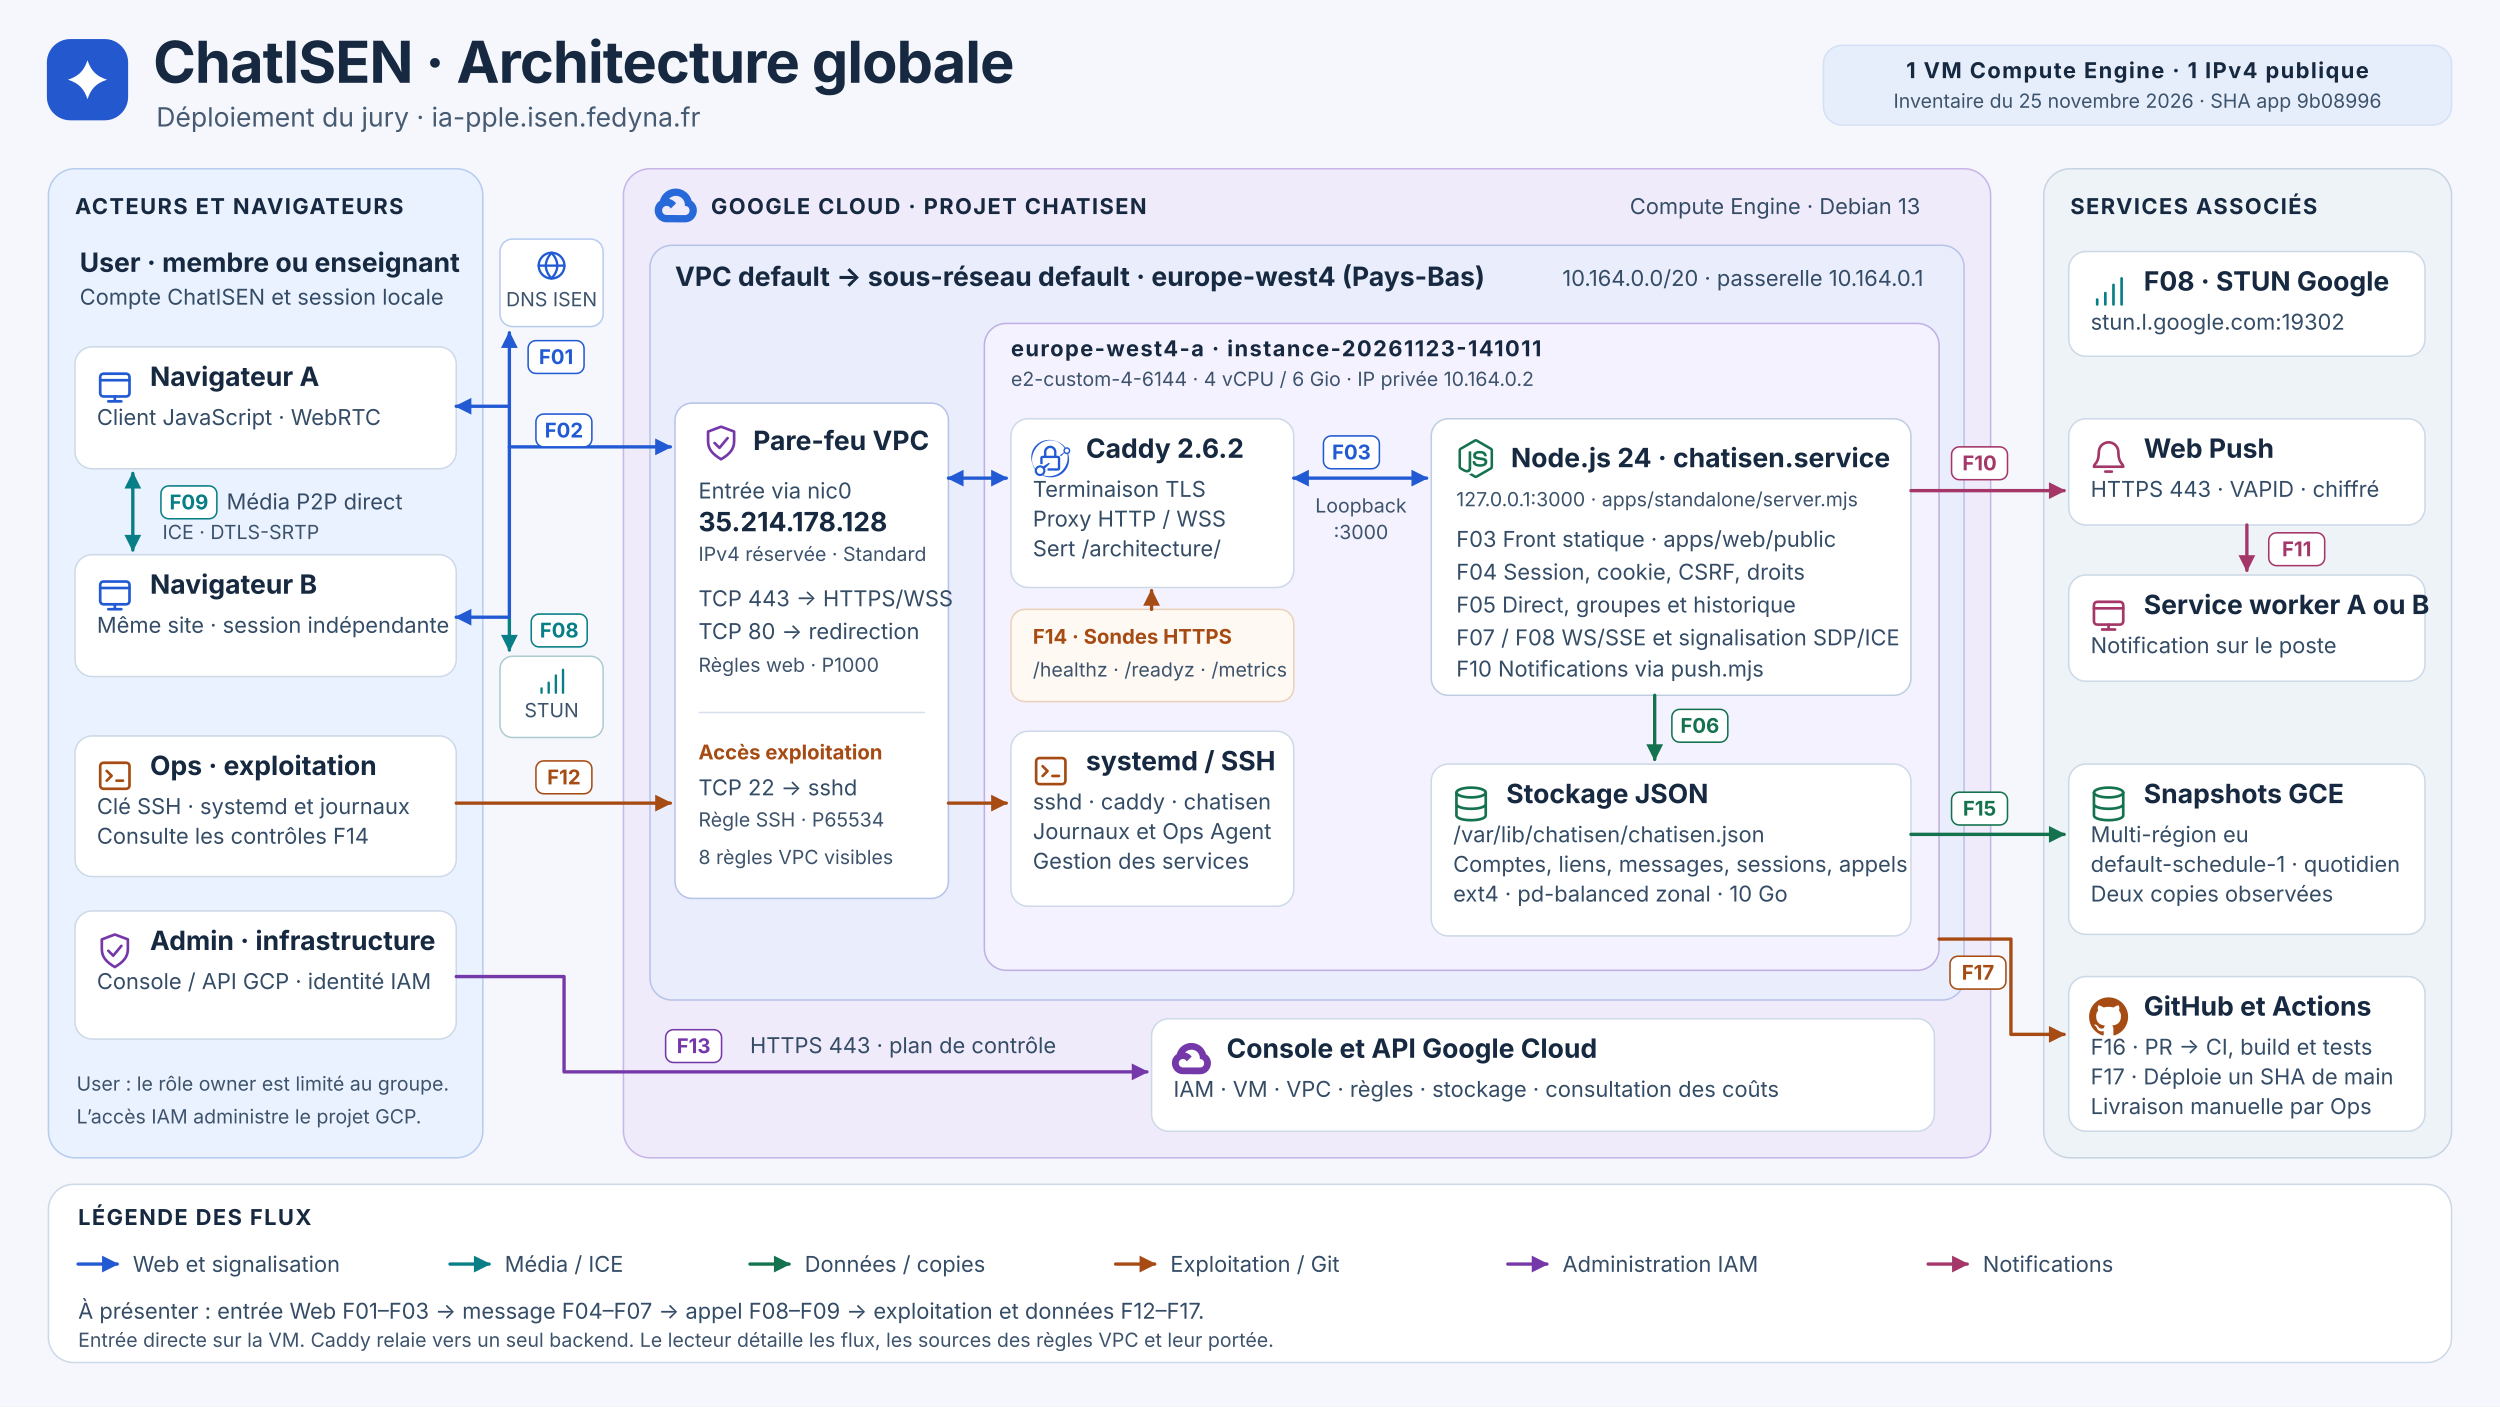
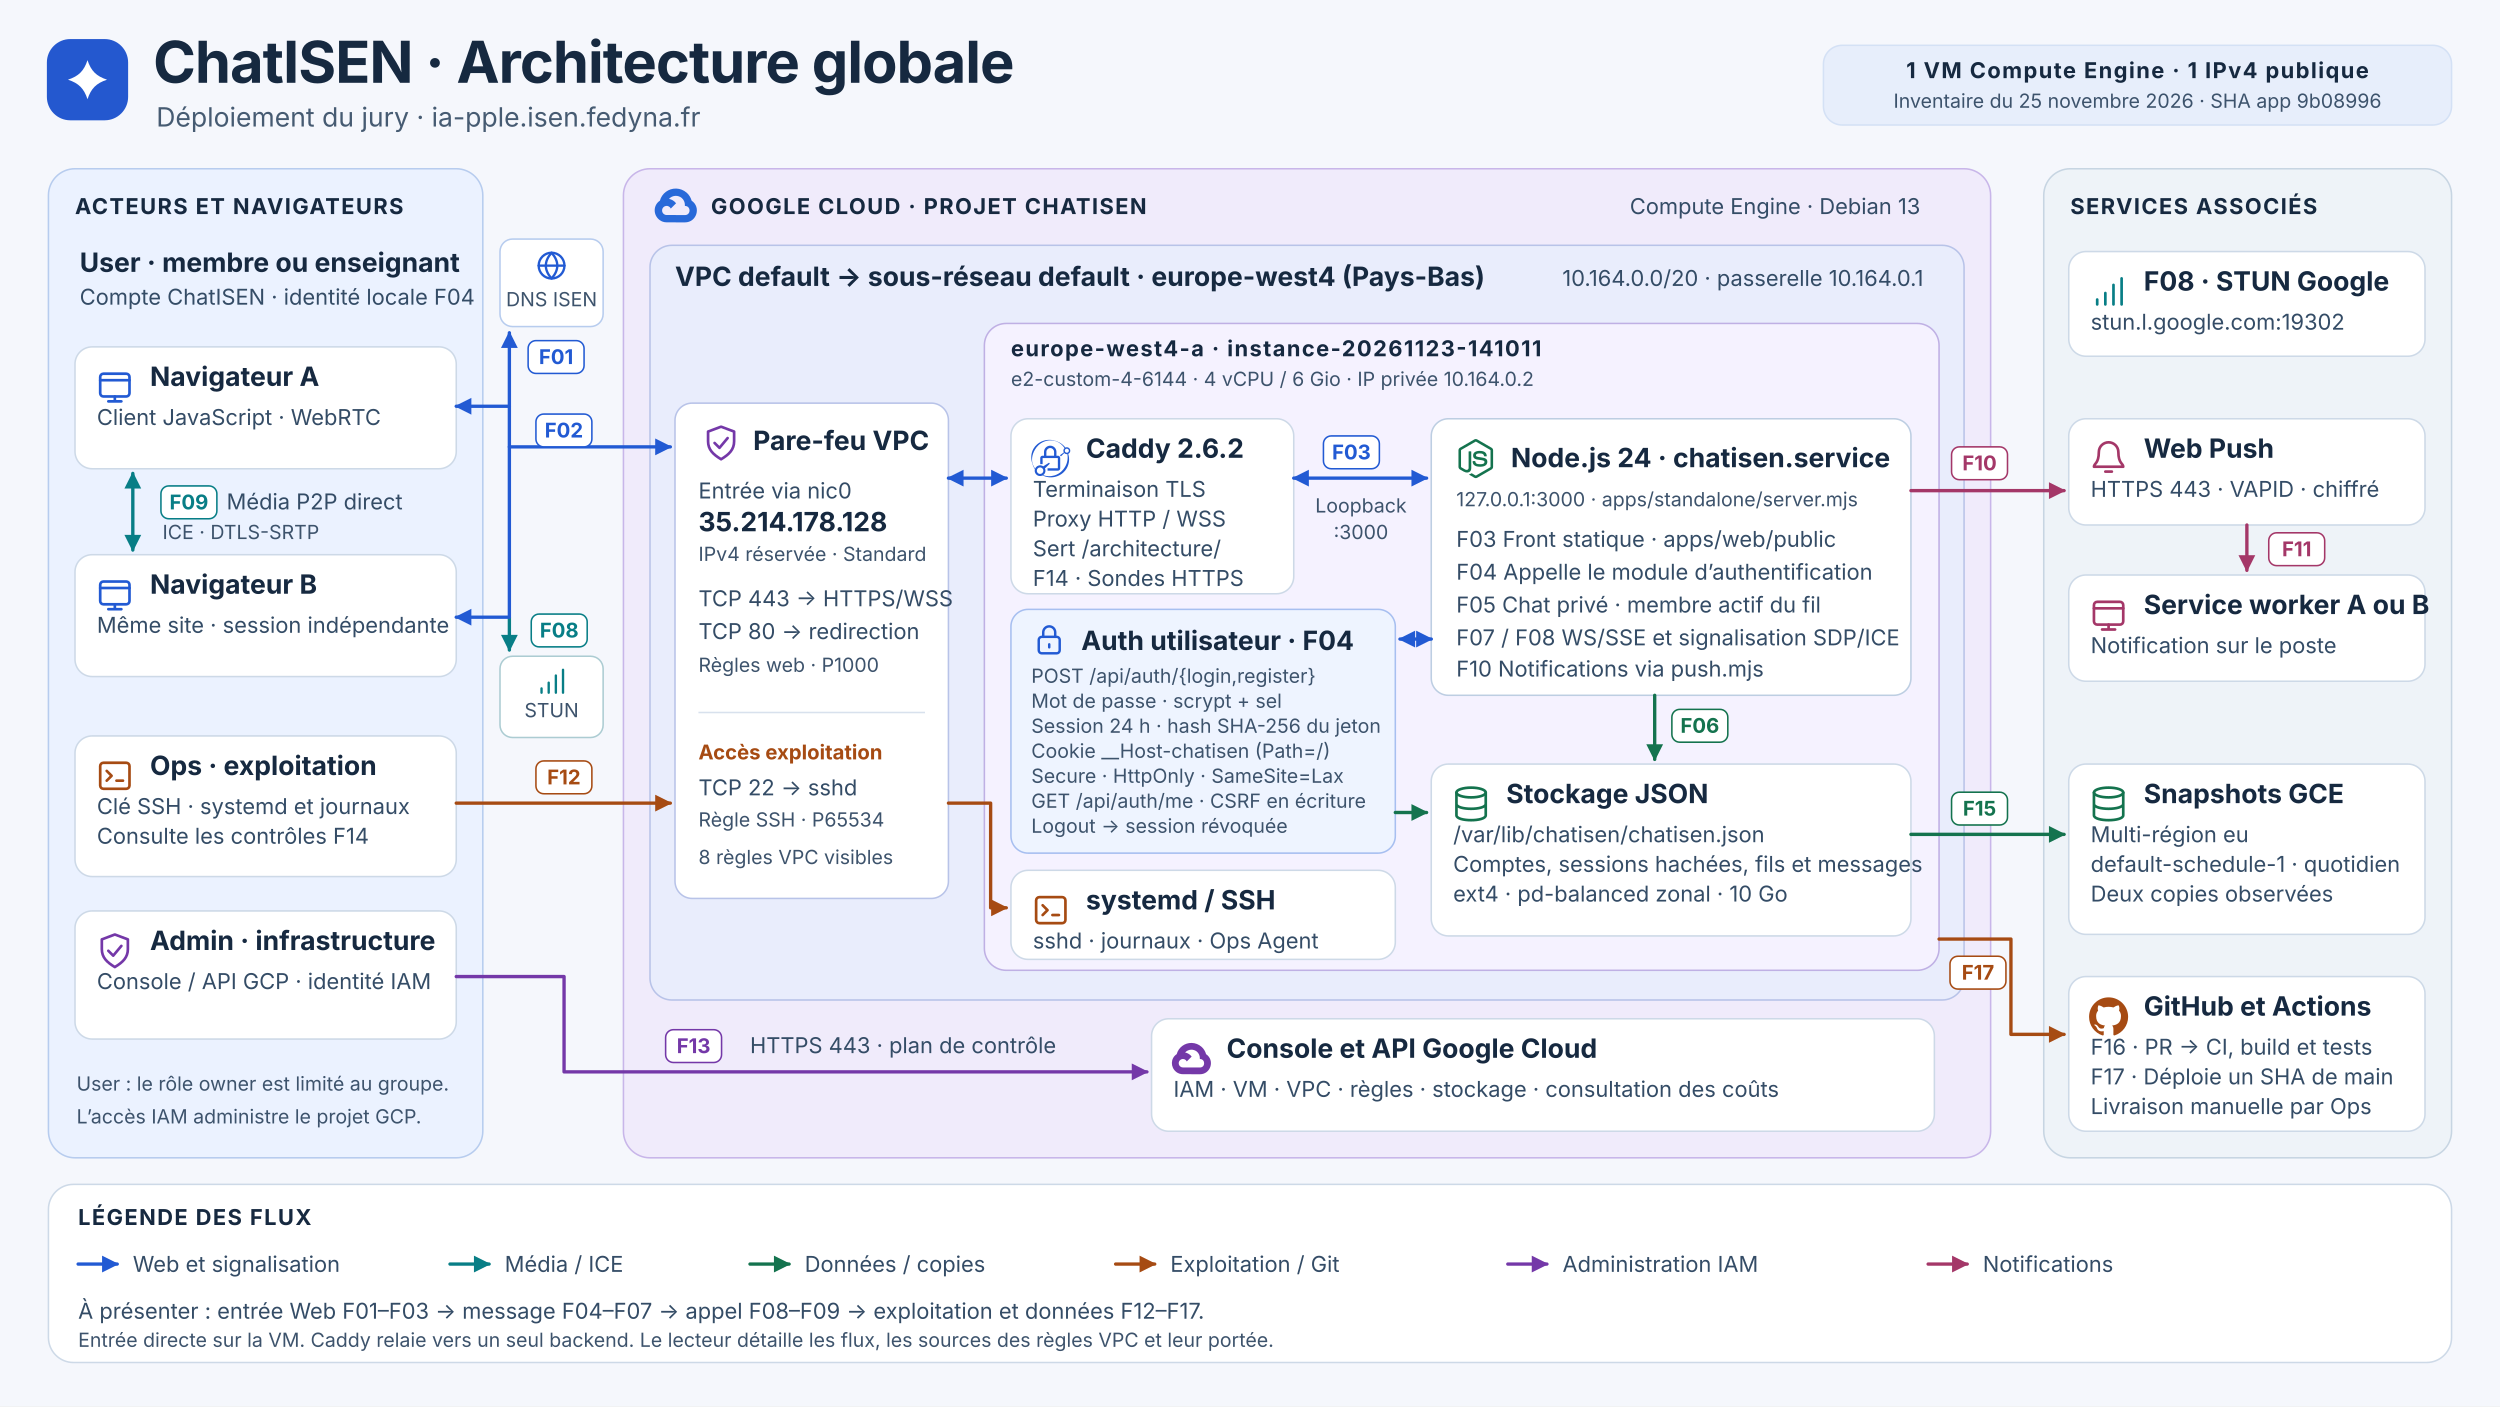
<svg xmlns="http://www.w3.org/2000/svg" width="1600" height="900" viewBox="0 0 1600 900" role="img" aria-labelledby="title description">
  <defs>
    <marker id="web-arrow" viewBox="0 0 10 10" refX="9" refY="5" markerWidth="5" markerHeight="5" orient="auto-start-reverse">
      <path d="M0 0L10 5L0 10Z" fill="#225ad3" />
    </marker>
    <marker id="media-arrow" viewBox="0 0 10 10" refX="9" refY="5" markerWidth="5" markerHeight="5" orient="auto-start-reverse">
      <path d="M0 0L10 5L0 10Z" fill="#087e86" />
    </marker>
    <marker id="data-arrow" viewBox="0 0 10 10" refX="9" refY="5" markerWidth="5" markerHeight="5" orient="auto-start-reverse">
      <path d="M0 0L10 5L0 10Z" fill="#14734e" />
    </marker>
    <marker id="ops-arrow" viewBox="0 0 10 10" refX="9" refY="5" markerWidth="5" markerHeight="5" orient="auto-start-reverse">
      <path d="M0 0L10 5L0 10Z" fill="#a64b13" />
    </marker>
    <marker id="admin-arrow" viewBox="0 0 10 10" refX="9" refY="5" markerWidth="5" markerHeight="5" orient="auto-start-reverse">
      <path d="M0 0L10 5L0 10Z" fill="#7438a8" />
    </marker>
    <marker id="push-arrow" viewBox="0 0 10 10" refX="9" refY="5" markerWidth="5" markerHeight="5" orient="auto-start-reverse">
      <path d="M0 0L10 5L0 10Z" fill="#a43768" />
    </marker>
  </defs>
  <style>
text { font-family: Inter, "DejaVu Sans", Arial, sans-serif; fill:#162940; font-size:15px; }
.title { font-size:37px; font-weight:750; letter-spacing:-.6px; }
.subtitle { font-size:17px; fill:#465b72; }
.section { font-size:14px; font-weight:750; letter-spacing:.9px; }
.card { font-size:17px; font-weight:750; }
.small { font-size:14px; fill:#344c66; }
.micro { font-size:12.5px; fill:#3d536c; }
.id { font-size:13px; font-weight:750; }
.web{fill:#225ad3}.media{fill:#087e86}.data{fill:#14734e}.ops{fill:#a64b13}.admin{fill:#7438a8}.push{fill:#a43768}
</style>
  <rect x="0" y="0" width="1600" height="900" rx="0" fill="#f5f7fc" stroke="none" />
  <rect x="30" y="25" width="52" height="52" rx="15" fill="#2458cf" stroke="none" />
  <g aria-hidden="true" transform="translate(41 36) scale(1.25)">
    <path d="M12 2c1.8 5.5 4.5 8.2 10 10-5.5 1.8-8.2 4.5-10 10C10.2 16.5 7.5 13.8 2 12c5.5-1.8 8.2-4.5 10-10Z" fill="#ffffff" />
  </g>
  <text x="98" y="53" class="title" text-anchor="start">ChatISEN · Architecture globale</text>
  <text x="100" y="81" class="subtitle" text-anchor="start">Déploiement du jury · ia-pple.isen.fedyna.fr</text>
  <rect x="1167" y="29" width="402" height="51" rx="12" fill="#e7eefb" stroke="#d4e1f5" />
  <text x="1368" y="50" class="section" text-anchor="middle">1 VM Compute Engine · 1 IPv4 publique</text>
  <text x="1368" y="69" class="micro" text-anchor="middle">Inventaire du 25 novembre 2026 · SHA app 9b08996</text>
  <rect x="31" y="108" width="278" height="633" rx="17" fill="#ebf2ff" stroke="#b7ccee" />
  <rect x="399" y="108" width="875" height="633" rx="17" fill="#f0ebfb" stroke="#c8b6e9" />
  <rect x="416" y="157" width="841" height="483" rx="14" fill="#e9edfc" stroke="#b8c3e8" />
  <rect x="630" y="207" width="611" height="414" rx="14" fill="#f5f2ff" stroke="#bfb0e4" />
  <rect x="1308" y="108" width="261" height="633" rx="17" fill="#eef3f8" stroke="#c7d5e2" />
  <text x="48" y="137" class="section" text-anchor="start">ACTEURS ET NAVIGATEURS</text>
  <g aria-hidden="true" transform="translate(419 118) scale(1.125)">
    <path d="M12.19 2.38a9.344 9.344 0 0 0-9.234 6.893c.053-.02-.055.013 0 0-3.875 2.551-3.922 8.11-.247 10.941l.006-.007-.007.03a6.717 6.717 0 0 0 4.077 1.356h5.173l.03.03h5.192c6.687.053 9.376-8.605 3.835-12.35a9.365 9.365 0 0 0-2.821-4.552l-.043.043.006-.05A9.344 9.344 0 0 0 12.19 2.38zm-.358 4.146c1.244-.04 2.518.368 3.486 1.15a5.186 5.186 0 0 1 1.862 4.078v.518c3.53-.07 3.53 5.262 0 5.193h-5.193l-.008.009v-.04H6.785a2.59 2.59 0 0 1-1.067-.23h.001a2.597 2.597 0 1 1 3.437-3.437l3.013-3.012A6.747 6.747 0 0 0 8.11 8.24c.018-.01.04-.026.054-.023a5.186 5.186 0 0 1 3.67-1.69z" fill="#2869d9" />
  </g>
  <text x="455" y="137" class="section" text-anchor="start">GOOGLE CLOUD · PROJET CHATISEN</text>
  <text x="1229" y="137" class="small" text-anchor="end">Compute Engine · Debian 13</text>
  <text x="432" y="183" class="card" text-anchor="start">VPC default → sous-réseau default · europe-west4 (Pays-Bas)</text>
  <text x="1231" y="183" class="small" text-anchor="end">10.164.0.0/20 · passerelle 10.164.0.1</text>
  <text x="647" y="228" class="section" text-anchor="start">europe-west4-a · instance-20261123-141011</text>
  <text x="647" y="247" class="micro" text-anchor="start">e2-custom-4-6144 · 4 vCPU / 6 Gio · IP privée 10.164.0.2</text>
  <text x="1325" y="137" class="section" text-anchor="start">SERVICES ASSOCIÉS</text>
  <text x="51" y="174" class="card" text-anchor="start">User · membre ou enseignant</text>
-   <text x="51" y="195" class="small" text-anchor="start">Compte ChatISEN et session locale</text>
+   <text x="51" y="195" class="small" text-anchor="start">Compte ChatISEN · identité locale F04</text>
  <rect x="48" y="222" width="244" height="78" rx="11" fill="#ffffff" stroke="#cdd9e7" />
  <g aria-hidden="true" transform="translate(61 235) scale(1.041667)">
    <g fill="none" stroke="#225ad3" stroke-width="1.65" stroke-linejoin="round" stroke-linecap="round">
      <rect x="3" y="4" width="18" height="14" rx="2" />
      <path d="M3 8h18m-13 13h8m-4-3v3" />
    </g>
  </g>
  <text x="96" y="247" class="card" text-anchor="start">Navigateur A</text>
  <text x="62" y="272" class="small" text-anchor="start">Client JavaScript · WebRTC</text>
  <rect x="48" y="355" width="244" height="78" rx="11" fill="#ffffff" stroke="#cdd9e7" />
  <g aria-hidden="true" transform="translate(61 368) scale(1.041667)">
    <g fill="none" stroke="#225ad3" stroke-width="1.65" stroke-linejoin="round" stroke-linecap="round">
      <rect x="3" y="4" width="18" height="14" rx="2" />
      <path d="M3 8h18m-13 13h8m-4-3v3" />
    </g>
  </g>
  <text x="96" y="380" class="card" text-anchor="start">Navigateur B</text>
  <text x="62" y="405" class="small" text-anchor="start">Même site · session indépendante</text>
  <path d="M85 303V352" fill="none" stroke="#087e86" stroke-width="2.15" stroke-linecap="round" stroke-linejoin="round" marker-end="url(#media-arrow)" marker-start="url(#media-arrow)" />
  <rect x="103" y="311" width="35.8" height="21" rx="5" fill="#ffffff" stroke="#087e86" />
  <text x="120.9" y="326" class="id media" text-anchor="middle">F09</text>
  <text x="145" y="326" class="small" text-anchor="start">Média P2P direct</text>
  <text x="104" y="345" class="micro" text-anchor="start">ICE · DTLS-SRTP</text>
  <rect x="48" y="471" width="244" height="90" rx="11" fill="#ffffff" stroke="#cdd9e7" />
  <g aria-hidden="true" transform="translate(61 484) scale(1.041667)">
    <g fill="none" stroke="#a64b13" stroke-width="1.65" stroke-linejoin="round" stroke-linecap="round">
      <rect x="3" y="4" width="18" height="16" rx="2" />
      <path d="m7 9 3 3-3 3m6 0h4" />
    </g>
  </g>
  <text x="96" y="496" class="card" text-anchor="start">Ops · exploitation</text>
  <text x="62" y="521" class="small" text-anchor="start">Clé SSH · systemd et journaux</text>
  <text x="62" y="540" class="small" text-anchor="start">Consulte les contrôles F14</text>
  <rect x="48" y="583" width="244" height="82" rx="11" fill="#ffffff" stroke="#cdd9e7" />
  <g aria-hidden="true" transform="translate(61 596) scale(1.041667)">
    <g fill="none" stroke="#7438a8" stroke-width="1.65" stroke-linejoin="round" stroke-linecap="round">
      <path d="M12 2 4 5v6c0 5 3 8 8 11 5-3 8-6 8-11V5l-8-3Z" />
      <path d="m8 12 3 3 5-6" />
    </g>
  </g>
  <text x="96" y="608" class="card" text-anchor="start">Admin · infrastructure</text>
  <text x="62" y="633" class="small" text-anchor="start">Console / API GCP · identité IAM</text>
  <text x="49" y="698" class="micro" text-anchor="start">User : le rôle owner est limité au groupe.</text>
  <text x="49" y="719" class="micro" text-anchor="start">L’accès IAM administre le projet GCP.</text>
  <rect x="320" y="153" width="66" height="56" rx="8" fill="#ffffff" stroke="#b7ccee" />
  <g aria-hidden="true" transform="translate(342 159) scale(0.9166667)">
    <g fill="none" stroke="#225ad3" stroke-width="1.65" stroke-linejoin="round" stroke-linecap="round">
      <circle cx="12" cy="12" r="9" />
      <path d="M3 12h18M12 3q8 9 0 18-8-9 0-18Z" />
    </g>
  </g>
  <text x="353" y="196" class="micro" text-anchor="middle">DNS ISEN</text>
  <path d="M326 260V213" fill="none" stroke="#225ad3" stroke-width="2.15" stroke-linecap="round" stroke-linejoin="round" marker-end="url(#web-arrow)" />
  <rect x="338" y="218" width="35.8" height="21" rx="5" fill="#ffffff" stroke="#225ad3" />
  <text x="355.9" y="233" class="id web" text-anchor="middle">F01</text>
  <rect x="320" y="420" width="66" height="52" rx="8" fill="#ffffff" stroke="#acccd2" />
  <g aria-hidden="true" transform="translate(342 425) scale(0.9166667)">
    <g fill="none" stroke="#087e86" stroke-width="1.65" stroke-linejoin="round" stroke-linecap="round">
      <path d="M5 17v3m5-7v7m5-12v12m5-16v16" />
    </g>
  </g>
  <text x="353" y="459" class="micro" text-anchor="middle">STUN</text>
  <path d="M326 395V416" fill="none" stroke="#087e86" stroke-width="2.15" stroke-linecap="round" stroke-linejoin="round" marker-end="url(#media-arrow)" />
  <rect x="340" y="393" width="35.8" height="21" rx="5" fill="#ffffff" stroke="#087e86" />
  <text x="357.9" y="408" class="id media" text-anchor="middle">F08</text>
  <path d="M292 260H326V286H429" fill="none" stroke="#225ad3" stroke-width="2.15" stroke-linecap="round" stroke-linejoin="round" marker-end="url(#web-arrow)" marker-start="url(#web-arrow)" />
  <path d="M326 286V395H292" fill="none" stroke="#225ad3" stroke-width="2.15" stroke-linecap="round" stroke-linejoin="round" marker-end="url(#web-arrow)" />
  <rect x="343" y="265" width="35.8" height="21" rx="5" fill="#ffffff" stroke="#225ad3" />
  <text x="360.9" y="280" class="id web" text-anchor="middle">F02</text>
  <rect x="432" y="258" width="175" height="317" rx="11" fill="#ffffff" stroke="#b8c3e8" />
  <g aria-hidden="true" transform="translate(449 271) scale(1.041667)">
    <g fill="none" stroke="#7438a8" stroke-width="1.65" stroke-linejoin="round" stroke-linecap="round">
      <path d="M12 2 4 5v6c0 5 3 8 8 11 5-3 8-6 8-11V5l-8-3Z" />
      <path d="m8 12 3 3 5-6" />
    </g>
  </g>
  <text x="482" y="288" class="card" text-anchor="start">Pare-feu VPC</text>
  <text x="447" y="319" class="small" text-anchor="start">Entrée via nic0</text>
  <text x="447" y="340" class="card" text-anchor="start">35.214.178.128</text>
  <text x="447" y="359" class="micro" text-anchor="start">IPv4 réservée · Standard</text>
  <text x="447" y="388" class="small" text-anchor="start">TCP 443 → HTTPS/WSS</text>
  <text x="447" y="409" class="small" text-anchor="start">TCP 80 → redirection</text>
  <text x="447" y="430" class="micro" text-anchor="start">Règles web · P1000</text>
  <path d="M447 456H592" fill="none" stroke="#d8e1ed" />
  <text x="447" y="486" class="id ops" text-anchor="start">Accès exploitation</text>
  <text x="447" y="509" class="small" text-anchor="start">TCP 22 → sshd</text>
  <text x="447" y="529" class="micro" text-anchor="start">Règle SSH · P65534</text>
  <text x="447" y="553" class="micro" text-anchor="start">8 règles VPC visibles</text>
-   <rect x="647" y="268" width="181" height="108" rx="11" fill="#ffffff" stroke="#cdd9e7" />
+   <rect x="647" y="268" width="181" height="112" rx="11" fill="#ffffff" stroke="#cdd9e7" />
  <g aria-hidden="true" transform="translate(660 281) scale(1.041667)">
    <path d="M11.094.47c-.842 0-1.696.092-2.552.288a11.37 11.37 0 0 0-4.87 2.423 10.632 10.632 0 0 0-2.36 2.826A10.132 10.132 0 0 0 .305 8.582c-.398 1.62-.4 3.336-.043 5.048.085.405.183.809.31 1.212a11.85 11.85 0 0 0 1.662 3.729 3.273 3.273 0 0 0-.086.427 3.323 3.323 0 0 0 2.848 3.71 3.279 3.279 0 0 0 1.947-.346c1.045.51 2.17.864 3.339 1.04a11.66 11.66 0 0 0 4.285-.155 11.566 11.566 0 0 0 4.936-2.485 10.643 10.643 0 0 0 2.352-2.894 11.164 11.164 0 0 0 1.356-4.424 11.214 11.214 0 0 0-.498-4.335c.175-.077.338-.175.486-.293a.444.444 89.992 0 0 .001 0c.402-.322.693-.794.777-1.342a2.146 2.146 0 0 0-1.79-2.434 2.115 2.115 0 0 0-1.205.171c-.038-.043-.078-.086-.113-.13a11.693 11.693 0 0 0-3.476-2.93 13.348 13.348 0 0 0-1.76-.81 13.55 13.55 0 0 0-2.06-.613A12.121 12.121 0 0 0 11.093.47Zm.714.328c.345-.004.688.01 1.028.042a9.892 9.892 0 0 1 2.743.639c.984.39 1.89.958 2.707 1.632.803.662 1.502 1.45 2.091 2.328.026.039.048.08.07.12a2.12 2.12 0 0 0-.435 2.646c-.158.114-.97.692-1.634 1.183-.414.308-.733.557-.733.557l.581.68s.296-.276.665-.638c.572-.562 1.229-1.233 1.395-1.403a2.122 2.122 0 0 0 1.907.677 11.229 11.229 0 0 1-.013 4.046 11.41 11.41 0 0 1-1.475 3.897 12.343 12.343 0 0 1-2.079 2.587c-1.19 1.125-2.633 2.022-4.306 2.531a10.826 10.826 0 0 1-3.973.484 11.04 11.04 0 0 1-3.057-.652 3.304 3.304 0 0 0 1.417-2.294 3.275 3.275 0 0 0-.294-1.842c.18-.162.403-.363.656-.6 1.015-.955 2.353-2.303 2.353-2.303l-.47-.599s-1.63.972-2.801 1.728c-.307.198-.573.378-.777.517a3.273 3.273 0 0 0-1.516-.611c-1.507-.198-2.927.672-3.487 2.017a10.323 10.323 0 0 1-.695-1.078A10.92 10.92 0 0 1 .728 14.8a10.35 10.35 0 0 1-.2-1.212c-.164-1.653.103-3.258.629-4.754a12.95 12.95 0 0 1 1.087-2.288c.57-.968 1.248-1.872 2.069-2.656A11.013 11.013 0 0 1 11.808.797Zm-.147 3.257a3.838 3.838 0 0 0-3.82 3.82v2.36h-.94c-.751 0-1.377.625-1.377 1.377v3.8h1.46v-3.718h9.354v6.264H10.02v1.46h6.4c.751 0 1.377-.625 1.377-1.377v-6.43c0-.751-.626-1.377-1.377-1.377h-.94v-2.36a3.838 3.838 0 0 0-3.82-3.819zm0 1.46a2.371 2.371 0 0 1 2.36 2.36v2.36H9.3v-2.36a2.372 2.372 0 0 1 2.36-2.36zm10.141.392a1.253 1.253 0 0 1 1.296 1.434c-.049.319-.217.59-.453.78-.266.213-.61.318-.968.264a1.253 1.253 0 0 1-1.045-1.42 1.255 1.255 0 0 1 1.17-1.058zM5.384 17.425a2.02 2.02 0 0 1 1.917 1.298c.116.3.159.628.114.967a2.015 2.015 0 0 1-2.249 1.728 2.016 2.016 0 0 1-1.727-2.25 2.017 2.017 0 0 1 1.945-1.743z" fill="#225ad3" />
  </g>
  <text x="695" y="293" class="card" text-anchor="start">Caddy 2.6.2</text>
  <text x="661" y="318" class="small" text-anchor="start">Terminaison TLS</text>
  <text x="661" y="337" class="small" text-anchor="start">Proxy HTTP / WSS</text>
  <text x="661" y="356" class="small" text-anchor="start">Sert /architecture/</text>
+   <text x="661" y="375" class="small" text-anchor="start">F14 · Sondes HTTPS</text>
  <path d="M607 306H644" fill="none" stroke="#225ad3" stroke-width="2.15" stroke-linecap="round" stroke-linejoin="round" marker-end="url(#web-arrow)" marker-start="url(#web-arrow)" />
  <path d="M828 306H913" fill="none" stroke="#225ad3" stroke-width="2.15" stroke-linecap="round" stroke-linejoin="round" marker-end="url(#web-arrow)" marker-start="url(#web-arrow)" />
  <rect x="847" y="279" width="35.8" height="21" rx="5" fill="#ffffff" stroke="#225ad3" />
  <text x="864.9" y="294" class="id web" text-anchor="middle">F03</text>
  <text x="871" y="328" class="micro" text-anchor="middle">Loopback</text>
  <text x="871" y="345" class="micro" text-anchor="middle">:3000</text>
  <rect x="916" y="268" width="307" height="177" rx="11" fill="#ffffff" stroke="#bdcee2" />
  <g aria-hidden="true" transform="translate(932 281) scale(1.041667)">
    <path d="M11.998,24c-0.321,0-0.641-0.084-0.922-0.247l-2.936-1.737c-0.438-0.245-0.224-0.332-0.08-0.383 c0.585-0.203,0.703-0.25,1.328-0.604c0.065-0.037,0.151-0.023,0.218,0.017l2.256,1.339c0.082,0.045,0.197,0.045,0.272,0l8.795-5.076 c0.082-0.047,0.134-0.141,0.134-0.238V6.921c0-0.099-0.053-0.192-0.137-0.242l-8.791-5.072c-0.081-0.047-0.189-0.047-0.271,0 L3.075,6.68C2.99,6.729,2.936,6.825,2.936,6.921v10.15c0,0.097,0.054,0.189,0.139,0.235l2.409,1.392 c1.307,0.654,2.108-0.116,2.108-0.89V7.787c0-0.142,0.114-0.253,0.256-0.253h1.115c0.139,0,0.255,0.112,0.255,0.253v10.021 c0,1.745-0.95,2.745-2.604,2.745c-0.508,0-0.909,0-2.026-0.551L2.28,18.675c-0.57-0.329-0.922-0.945-0.922-1.604V6.921 c0-0.659,0.353-1.275,0.922-1.603l8.795-5.082c0.557-0.315,1.296-0.315,1.848,0l8.794,5.082c0.57,0.329,0.924,0.944,0.924,1.603 v10.15c0,0.659-0.354,1.273-0.924,1.604l-8.794,5.078C12.643,23.916,12.324,24,11.998,24z M19.099,13.993 c0-1.9-1.284-2.406-3.987-2.763c-2.731-0.361-3.009-0.548-3.009-1.187c0-0.528,0.235-1.233,2.258-1.233 c1.807,0,2.473,0.389,2.747,1.607c0.024,0.115,0.129,0.199,0.247,0.199h1.141c0.071,0,0.138-0.031,0.186-0.081 c0.048-0.054,0.074-0.123,0.067-0.196c-0.177-2.098-1.571-3.076-4.388-3.076c-2.508,0-4.004,1.058-4.004,2.833 c0,1.925,1.488,2.457,3.895,2.695c2.88,0.282,3.103,0.703,3.103,1.269c0,0.983-0.789,1.402-2.642,1.402 c-2.327,0-2.839-0.584-3.011-1.742c-0.02-0.124-0.126-0.215-0.253-0.215h-1.137c-0.141,0-0.254,0.112-0.254,0.253 c0,1.482,0.806,3.248,4.655,3.248C17.501,17.007,19.099,15.91,19.099,13.993z" fill="#14734e" />
  </g>
  <text x="967" y="299" class="card" text-anchor="start">Node.js 24 · chatisen.service</text>
  <text x="932" y="324" class="micro" text-anchor="start">127.0.0.1:3000 · apps/standalone/server.mjs</text>
  <text x="932" y="350" class="small" text-anchor="start">F03   Front statique · apps/web/public</text>
-   <text x="932" y="371" class="small" text-anchor="start">F04   Session, cookie, CSRF, droits</text>
-   <text x="932" y="392" class="small" text-anchor="start">F05   Direct, groupes et historique</text>
+   <text x="932" y="371" class="small" text-anchor="start">F04   Appelle le module d’authentification</text>
+   <text x="932" y="392" class="small" text-anchor="start">F05   Chat privé · membre actif du fil</text>
  <text x="932" y="413" class="small" text-anchor="start">F07 / F08   WS/SSE et signalisation SDP/ICE</text>
  <text x="932" y="433" class="small" text-anchor="start">F10   Notifications via push.mjs</text>
-   <rect x="647" y="390" width="181" height="59" rx="9" fill="#fff9f3" stroke="#ead1ba" />
-   <text x="661" y="412" class="id ops" text-anchor="start">F14 · Sondes HTTPS</text>
-   <text x="661" y="433" class="micro" text-anchor="start">/healthz · /readyz · /metrics</text>
-   <path d="M737 390V378" fill="none" stroke="#a64b13" stroke-width="2.15" stroke-linecap="round" stroke-linejoin="round" marker-end="url(#ops-arrow)" />
-   <rect x="647" y="468" width="181" height="112" rx="11" fill="#ffffff" stroke="#cdd9e7" />
-   <g aria-hidden="true" transform="translate(660 481) scale(1.041667)">
+   <rect x="647" y="390" width="246" height="156" rx="11" fill="#eef4ff" stroke="#a7bff0" />
+   <g aria-hidden="true" transform="translate(660 398) scale(0.9583333)">
+     <g fill="none" stroke="#225ad3" stroke-width="1.65" stroke-linejoin="round" stroke-linecap="round">
+       <rect x="5" y="10" width="14" height="11" rx="2" />
+       <path d="M8 10V7a4 4 0 0 1 8 0v3m-4 5v2" />
+     </g>
+   </g>
+   <text x="692" y="416" class="card" text-anchor="start">Auth utilisateur · F04</text>
+   <text x="660" y="437" class="micro" text-anchor="start">POST /api/auth/{login,register}</text>
+   <text x="660" y="453" class="micro" text-anchor="start">Mot de passe · scrypt + sel</text>
+   <text x="660" y="469" class="micro" text-anchor="start">Session 24 h · hash SHA-256 du jeton</text>
+   <text x="660" y="485" class="micro" text-anchor="start">Cookie __Host-chatisen (Path=/)</text>
+   <text x="660" y="501" class="micro" text-anchor="start">Secure · HttpOnly · SameSite=Lax</text>
+   <text x="660" y="517" class="micro" text-anchor="start">GET /api/auth/me · CSRF en écriture</text>
+   <text x="660" y="533" class="micro" text-anchor="start">Logout → session révoquée</text>
+   <path d="M916 409H896" fill="none" stroke="#225ad3" stroke-width="2.15" stroke-linecap="round" stroke-linejoin="round" marker-end="url(#web-arrow)" marker-start="url(#web-arrow)" />
+   <path d="M893 520H913" fill="none" stroke="#14734e" stroke-width="2.15" stroke-linecap="round" stroke-linejoin="round" marker-end="url(#data-arrow)" />
+   <rect x="647" y="557" width="246" height="57" rx="11" fill="#ffffff" stroke="#cdd9e7" />
+   <g aria-hidden="true" transform="translate(660 570) scale(1.041667)">
    <g fill="none" stroke="#a64b13" stroke-width="1.65" stroke-linejoin="round" stroke-linecap="round">
      <rect x="3" y="4" width="18" height="16" rx="2" />
      <path d="m7 9 3 3-3 3m6 0h4" />
    </g>
  </g>
-   <text x="695" y="493" class="card" text-anchor="start">systemd / SSH</text>
-   <text x="661" y="518" class="small" text-anchor="start">sshd · caddy · chatisen</text>
-   <text x="661" y="537" class="small" text-anchor="start">Journaux et Ops Agent</text>
-   <text x="661" y="556" class="small" text-anchor="start">Gestion des services</text>
+   <text x="695" y="582" class="card" text-anchor="start">systemd / SSH</text>
+   <text x="661" y="607" class="small" text-anchor="start">sshd · journaux · Ops Agent</text>
  <path d="M292 514H429" fill="none" stroke="#a64b13" stroke-width="2.15" stroke-linecap="round" stroke-linejoin="round" marker-end="url(#ops-arrow)" />
-   <path d="M607 514H644" fill="none" stroke="#a64b13" stroke-width="2.15" stroke-linecap="round" stroke-linejoin="round" marker-end="url(#ops-arrow)" />
+   <path d="M607 514H634V581H644" fill="none" stroke="#a64b13" stroke-width="2.15" stroke-linecap="round" stroke-linejoin="round" marker-end="url(#ops-arrow)" />
  <rect x="343" y="487" width="35.8" height="21" rx="5" fill="#ffffff" stroke="#a64b13" />
  <text x="360.9" y="502" class="id ops" text-anchor="middle">F12</text>
  <rect x="916" y="489" width="307" height="110" rx="11" fill="#ffffff" stroke="#cdd9e7" />
  <g aria-hidden="true" transform="translate(929 502) scale(1.041667)">
    <g fill="none" stroke="#14734e" stroke-width="1.65" stroke-linejoin="round" stroke-linecap="round">
      <ellipse cx="12" cy="5" rx="9" ry="3" />
      <path d="M3 5v14c0 4 18 4 18 0V5M3 12c0 4 18 4 18 0" />
    </g>
  </g>
  <text x="964" y="514" class="card" text-anchor="start">Stockage JSON</text>
  <text x="930" y="539" class="small" text-anchor="start">/var/lib/chatisen/chatisen.json</text>
-   <text x="930" y="558" class="small" text-anchor="start">Comptes, liens, messages, sessions, appels</text>
+   <text x="930" y="558" class="small" text-anchor="start">Comptes, sessions hachées, fils et messages</text>
  <text x="930" y="577" class="small" text-anchor="start">ext4 · pd-balanced zonal · 10 Go</text>
  <path d="M1059 445V486" fill="none" stroke="#14734e" stroke-width="2.15" stroke-linecap="round" stroke-linejoin="round" marker-end="url(#data-arrow)" />
  <rect x="1070" y="454" width="35.8" height="21" rx="5" fill="#ffffff" stroke="#14734e" />
  <text x="1087.9" y="469" class="id data" text-anchor="middle">F06</text>
  <rect x="737" y="652" width="501" height="72" rx="11" fill="#ffffff" stroke="#cdd9e7" />
  <g aria-hidden="true" transform="translate(750 665) scale(1.041667)">
    <path d="M12.19 2.38a9.344 9.344 0 0 0-9.234 6.893c.053-.02-.055.013 0 0-3.875 2.551-3.922 8.11-.247 10.941l.006-.007-.007.03a6.717 6.717 0 0 0 4.077 1.356h5.173l.03.03h5.192c6.687.053 9.376-8.605 3.835-12.35a9.365 9.365 0 0 0-2.821-4.552l-.043.043.006-.05A9.344 9.344 0 0 0 12.19 2.38zm-.358 4.146c1.244-.04 2.518.368 3.486 1.15a5.186 5.186 0 0 1 1.862 4.078v.518c3.53-.07 3.53 5.262 0 5.193h-5.193l-.008.009v-.04H6.785a2.59 2.59 0 0 1-1.067-.23h.001a2.597 2.597 0 1 1 3.437-3.437l3.013-3.012A6.747 6.747 0 0 0 8.11 8.24c.018-.01.04-.026.054-.023a5.186 5.186 0 0 1 3.67-1.69z" fill="#7438a8" />
  </g>
  <text x="785" y="677" class="card" text-anchor="start">Console et API Google Cloud</text>
  <text x="751" y="702" class="small" text-anchor="start">IAM · VM · VPC · règles · stockage · consultation des coûts</text>
  <path d="M292 625H361V686H734" fill="none" stroke="#7438a8" stroke-width="2.15" stroke-linecap="round" stroke-linejoin="round" marker-end="url(#admin-arrow)" />
  <rect x="426" y="659" width="35.8" height="21" rx="5" fill="#ffffff" stroke="#7438a8" />
  <text x="443.9" y="674" class="id admin" text-anchor="middle">F13</text>
  <text x="480" y="674" class="small" text-anchor="start">HTTPS 443 · plan de contrôle</text>
  <rect x="1324" y="161" width="228" height="67" rx="11" fill="#ffffff" stroke="#cdd9e7" />
  <g aria-hidden="true" transform="translate(1337 174) scale(1.041667)">
    <g fill="none" stroke="#087e86" stroke-width="1.65" stroke-linejoin="round" stroke-linecap="round">
      <path d="M5 17v3m5-7v7m5-12v12m5-16v16" />
    </g>
  </g>
  <text x="1372" y="186" class="card" text-anchor="start">F08 · STUN Google</text>
  <text x="1338" y="211" class="small" text-anchor="start">stun.l.google.com:19302</text>
  <rect x="1324" y="268" width="228" height="68" rx="11" fill="#ffffff" stroke="#cdd9e7" />
  <g aria-hidden="true" transform="translate(1337 281) scale(1.041667)">
    <g fill="none" stroke="#a43768" stroke-width="1.65" stroke-linejoin="round" stroke-linecap="round">
      <path d="M18 8a6 6 0 0 0-12 0c0 7-3 7-3 9h18c0-2-3-2-3-9m-8 12h4" />
    </g>
  </g>
  <text x="1372" y="293" class="card" text-anchor="start">Web Push</text>
  <text x="1338" y="318" class="small" text-anchor="start">HTTPS 443 · VAPID · chiffré</text>
  <path d="M1223 314H1321" fill="none" stroke="#a43768" stroke-width="2.15" stroke-linecap="round" stroke-linejoin="round" marker-end="url(#push-arrow)" />
  <rect x="1249" y="286" width="35.8" height="21" rx="5" fill="#ffffff" stroke="#a43768" />
  <text x="1266.9" y="301" class="id push" text-anchor="middle">F10</text>
  <rect x="1324" y="368" width="228" height="68" rx="11" fill="#ffffff" stroke="#cdd9e7" />
  <g aria-hidden="true" transform="translate(1337 381) scale(1.041667)">
    <g fill="none" stroke="#a43768" stroke-width="1.65" stroke-linejoin="round" stroke-linecap="round">
      <rect x="3" y="4" width="18" height="14" rx="2" />
      <path d="M3 8h18m-13 13h8m-4-3v3" />
    </g>
  </g>
  <text x="1372" y="393" class="card" text-anchor="start">Service worker A ou B</text>
  <text x="1338" y="418" class="small" text-anchor="start">Notification sur le poste</text>
  <path d="M1438 336V365" fill="none" stroke="#a43768" stroke-width="2.15" stroke-linecap="round" stroke-linejoin="round" marker-end="url(#push-arrow)" />
  <rect x="1452" y="341" width="35.8" height="21" rx="5" fill="#ffffff" stroke="#a43768" />
  <text x="1469.9" y="356" class="id push" text-anchor="middle">F11</text>
  <rect x="1324" y="489" width="228" height="109" rx="11" fill="#ffffff" stroke="#cdd9e7" />
  <g aria-hidden="true" transform="translate(1337 502) scale(1.041667)">
    <g fill="none" stroke="#14734e" stroke-width="1.65" stroke-linejoin="round" stroke-linecap="round">
      <ellipse cx="12" cy="5" rx="9" ry="3" />
      <path d="M3 5v14c0 4 18 4 18 0V5M3 12c0 4 18 4 18 0" />
    </g>
  </g>
  <text x="1372" y="514" class="card" text-anchor="start">Snapshots GCE</text>
  <text x="1338" y="539" class="small" text-anchor="start">Multi-région eu</text>
  <text x="1338" y="558" class="small" text-anchor="start">default-schedule-1 · quotidien</text>
  <text x="1338" y="577" class="small" text-anchor="start">Deux copies observées</text>
  <path d="M1223 534H1321" fill="none" stroke="#14734e" stroke-width="2.15" stroke-linecap="round" stroke-linejoin="round" marker-end="url(#data-arrow)" />
  <rect x="1249" y="507" width="35.8" height="21" rx="5" fill="#ffffff" stroke="#14734e" />
  <text x="1266.9" y="522" class="id data" text-anchor="middle">F15</text>
  <rect x="1324" y="625" width="228" height="99" rx="11" fill="#ffffff" stroke="#cdd9e7" />
  <g aria-hidden="true" transform="translate(1337 638) scale(1.041667)">
    <path d="M12 .297c-6.63 0-12 5.373-12 12 0 5.303 3.438 9.8 8.205 11.385.6.113.82-.258.82-.577 0-.285-.01-1.04-.015-2.04-3.338.724-4.042-1.61-4.042-1.61C4.422 18.07 3.633 17.7 3.633 17.7c-1.087-.744.084-.729.084-.729 1.205.084 1.838 1.236 1.838 1.236 1.07 1.835 2.809 1.305 3.495.998.108-.776.417-1.305.76-1.605-2.665-.3-5.466-1.332-5.466-5.93 0-1.31.465-2.38 1.235-3.22-.135-.303-.54-1.523.105-3.176 0 0 1.005-.322 3.3 1.23.96-.267 1.98-.399 3-.405 1.02.006 2.04.138 3 .405 2.28-1.552 3.285-1.23 3.285-1.23.645 1.653.24 2.873.12 3.176.765.84 1.23 1.91 1.23 3.22 0 4.61-2.805 5.625-5.475 5.92.42.36.81 1.096.81 2.22 0 1.606-.015 2.896-.015 3.286 0 .315.21.69.825.57C20.565 22.092 24 17.592 24 12.297c0-6.627-5.373-12-12-12" fill="#a64b13" />
  </g>
  <text x="1372" y="650" class="card" text-anchor="start">GitHub et Actions</text>
  <text x="1338" y="675" class="small" text-anchor="start">F16 · PR → CI, build et tests</text>
  <text x="1338" y="694" class="small" text-anchor="start">F17 · Déploie un SHA de main</text>
  <text x="1338" y="713" class="small" text-anchor="start">Livraison manuelle par Ops</text>
  <path d="M1241 601H1287V662H1321" fill="none" stroke="#a64b13" stroke-width="2.15" stroke-linecap="round" stroke-linejoin="round" marker-end="url(#ops-arrow)" />
  <rect x="1248" y="612" width="35.8" height="21" rx="5" fill="#ffffff" stroke="#a64b13" />
  <text x="1265.9" y="627" class="id ops" text-anchor="middle">F17</text>
  <rect x="31" y="758" width="1538" height="114" rx="16" fill="#ffffff" stroke="#cdd9e7" />
  <text x="50" y="784" class="section" text-anchor="start">LÉGENDE DES FLUX</text>
  <path d="M50 809h25" fill="none" stroke="#225ad3" stroke-width="2.15" stroke-linecap="round" stroke-linejoin="round" marker-end="url(#web-arrow)" />
  <text x="85" y="814" class="small" text-anchor="start">Web et signalisation</text>
  <path d="M288 809h25" fill="none" stroke="#087e86" stroke-width="2.15" stroke-linecap="round" stroke-linejoin="round" marker-end="url(#media-arrow)" />
  <text x="323" y="814" class="small" text-anchor="start">Média / ICE</text>
  <path d="M480 809h25" fill="none" stroke="#14734e" stroke-width="2.15" stroke-linecap="round" stroke-linejoin="round" marker-end="url(#data-arrow)" />
  <text x="515" y="814" class="small" text-anchor="start">Données / copies</text>
  <path d="M714 809h25" fill="none" stroke="#a64b13" stroke-width="2.15" stroke-linecap="round" stroke-linejoin="round" marker-end="url(#ops-arrow)" />
  <text x="749" y="814" class="small" text-anchor="start">Exploitation / Git</text>
  <path d="M965 809h25" fill="none" stroke="#7438a8" stroke-width="2.15" stroke-linecap="round" stroke-linejoin="round" marker-end="url(#admin-arrow)" />
  <text x="1000" y="814" class="small" text-anchor="start">Administration IAM</text>
  <path d="M1234 809h25" fill="none" stroke="#a43768" stroke-width="2.15" stroke-linecap="round" stroke-linejoin="round" marker-end="url(#push-arrow)" />
  <text x="1269" y="814" class="small" text-anchor="start">Notifications</text>
  <text x="50" y="844" class="small" text-anchor="start">À présenter : entrée Web F01–F03  →  message F04–F07  →  appel F08–F09  →  exploitation et données F12–F17.</text>
  <text x="50" y="862" class="micro" text-anchor="start">Entrée directe sur la VM. Caddy relaie vers un seul backend. Le lecteur détaille les flux, les sources des règles VPC et leur portée.</text>
</svg>
